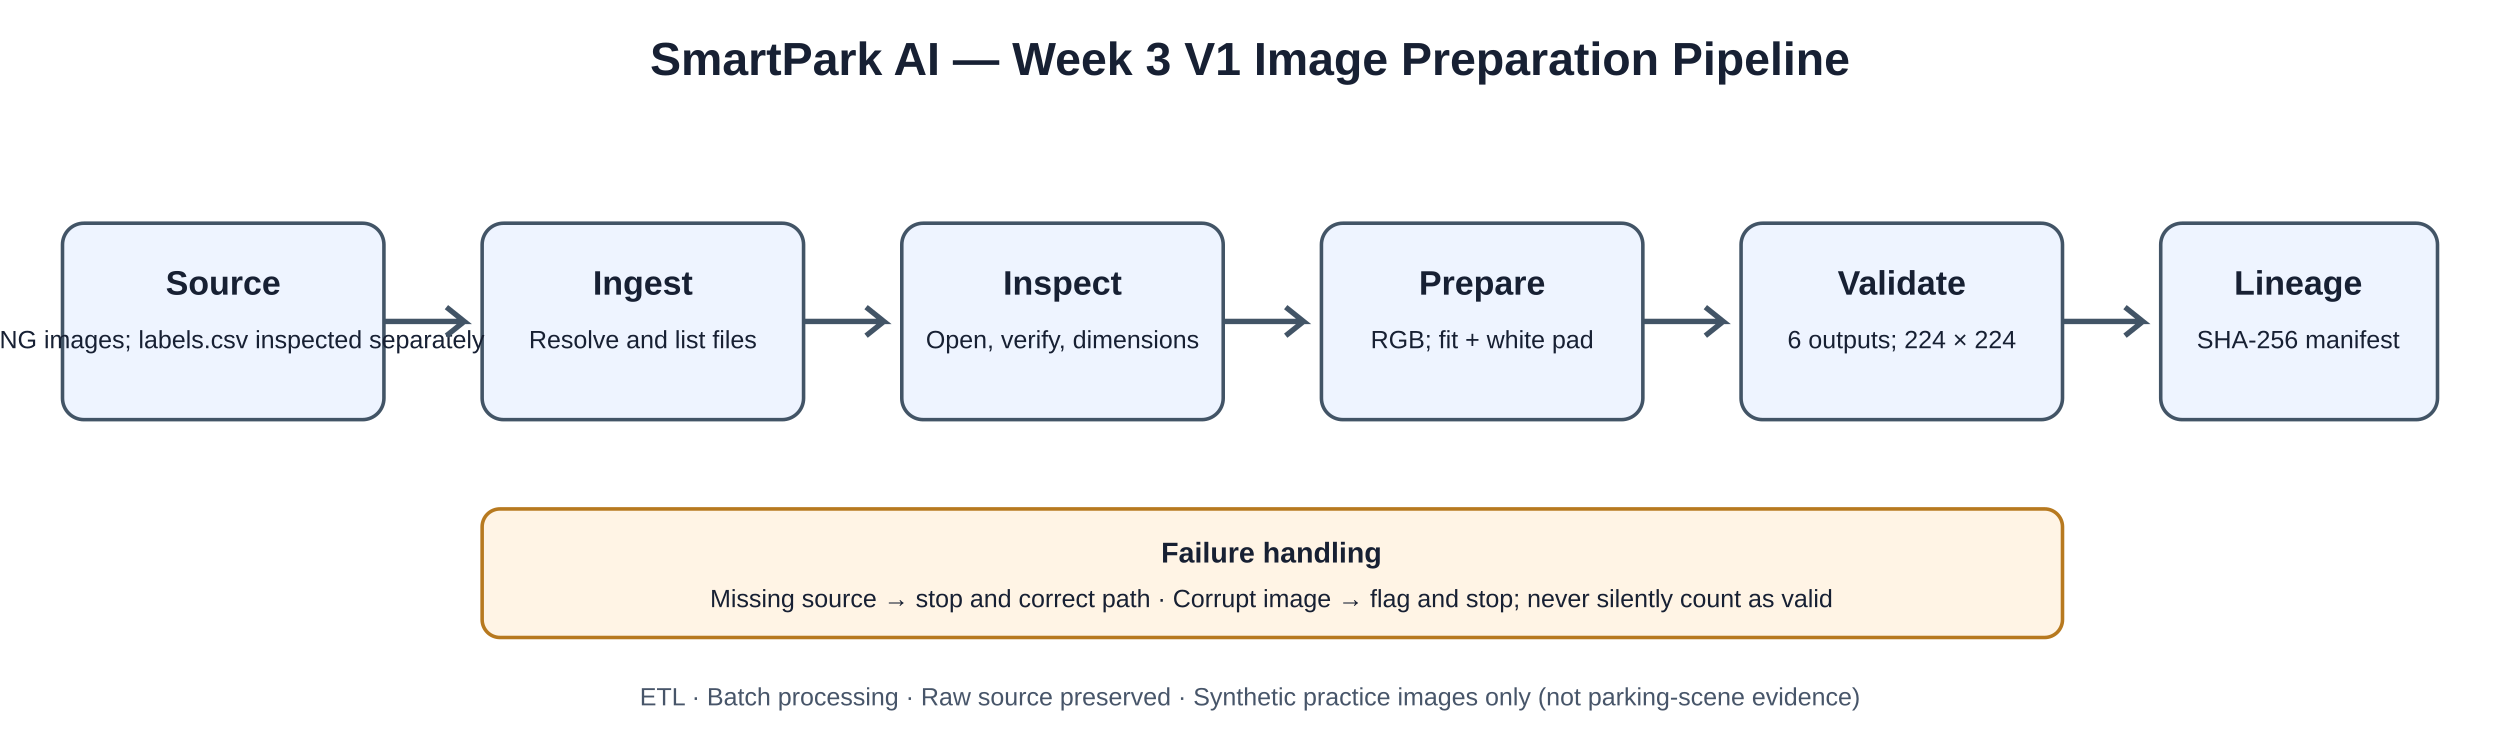
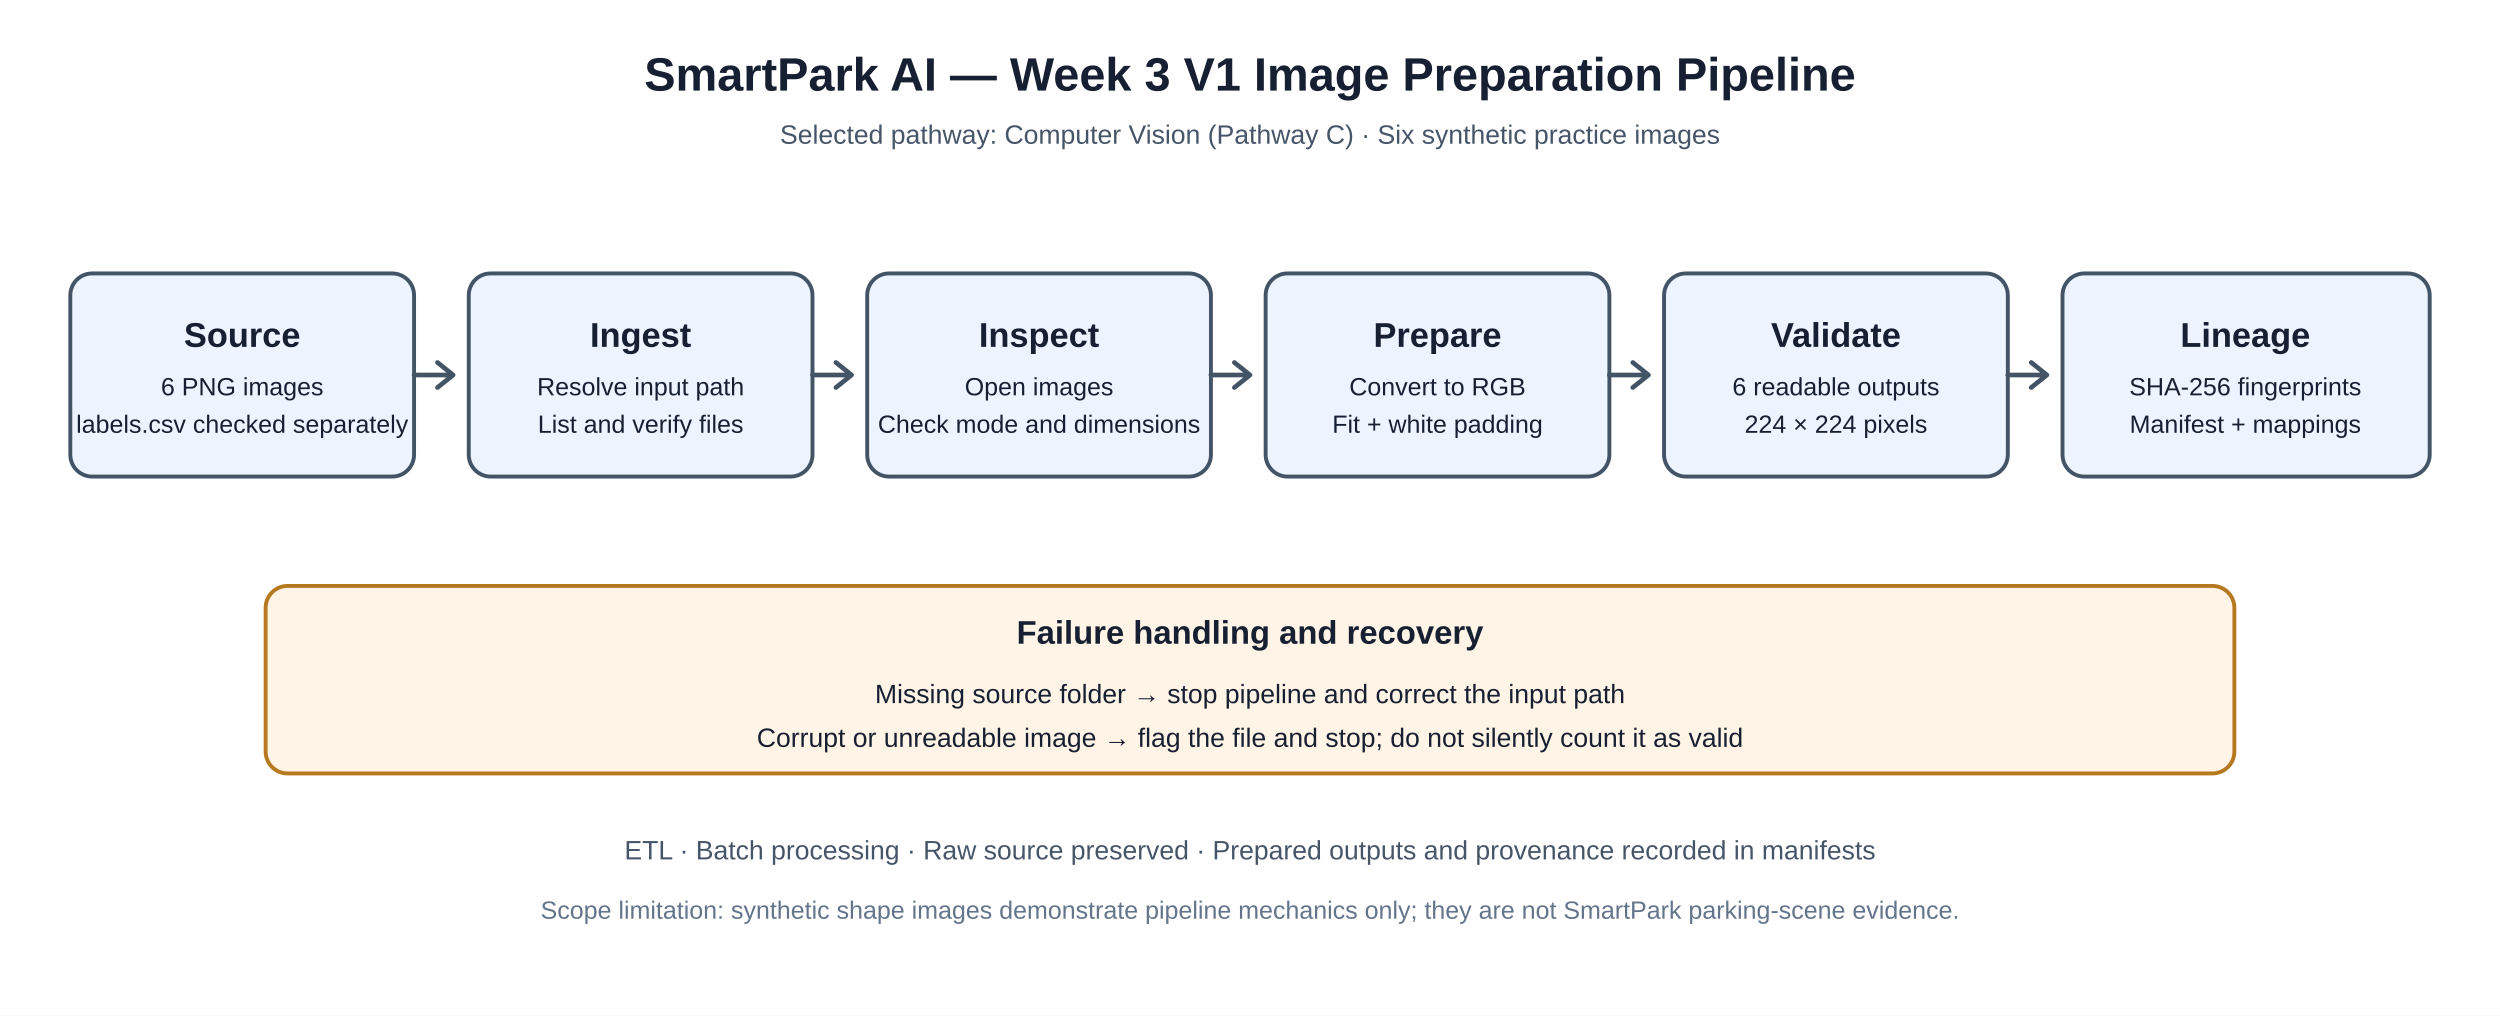
- <svg xmlns="http://www.w3.org/2000/svg" width="1400" height="420" viewBox="0 0 1400 420">
-   <rect width="1400" height="420" fill="#ffffff" />
+ <svg xmlns="http://www.w3.org/2000/svg" width="1600" height="650" viewBox="0 0 1600 650">
+   <rect width="1600" height="650" fill="#ffffff" />
  <g font-family="Arial,sans-serif" fill="#172033" text-anchor="middle">
-     <text x="700" y="42" font-size="26" font-weight="bold">SmartPark AI — Week 3 V1 Image Preparation Pipeline</text>
-     <g stroke="#425466" stroke-width="2" fill="#eef4ff">
-       <rect x="35" y="125" width="180" height="110" rx="12" />
-       <rect x="270" y="125" width="180" height="110" rx="12" />
-       <rect x="505" y="125" width="180" height="110" rx="12" />
-       <rect x="740" y="125" width="180" height="110" rx="12" />
-       <rect x="975" y="125" width="180" height="110" rx="12" />
-       <rect x="1210" y="125" width="155" height="110" rx="12" />
+     <text x="800" y="58" font-size="30" font-weight="bold">SmartPark AI — Week 3 V1 Image Preparation Pipeline</text>
+     <text x="800" y="92" font-size="17" fill="#475569">Selected pathway: Computer Vision (Pathway C) · Six synthetic practice images</text>
+     <g stroke="#425466" stroke-width="2.5" fill="#eef4ff">
+       <rect x="45" y="175" width="220" height="130" rx="14" />
+       <rect x="300" y="175" width="220" height="130" rx="14" />
+       <rect x="555" y="175" width="220" height="130" rx="14" />
+       <rect x="810" y="175" width="220" height="130" rx="14" />
+       <rect x="1065" y="175" width="220" height="130" rx="14" />
+       <rect x="1320" y="175" width="235" height="130" rx="14" />
    </g>
-     <g font-size="19" font-weight="bold">
-       <text x="125" y="165">Source</text>
-       <text x="125" y="195" font-size="14" font-weight="normal">6 PNG images; labels.csv inspected separately</text>
-       <text x="360" y="165">Ingest</text>
-       <text x="360" y="195" font-size="14" font-weight="normal">Resolve and list files</text>
-       <text x="595" y="165">Inspect</text>
-       <text x="595" y="195" font-size="14" font-weight="normal">Open, verify, dimensions</text>
-       <text x="830" y="165">Prepare</text>
-       <text x="830" y="195" font-size="14" font-weight="normal">RGB; fit + white pad</text>
-       <text x="1065" y="165">Validate</text>
-       <text x="1065" y="195" font-size="14" font-weight="normal">6 outputs; 224 × 224</text>
-       <text x="1287" y="165">Lineage</text>
-       <text x="1287" y="195" font-size="14" font-weight="normal">SHA-256 manifest</text>
+     <g font-size="22" font-weight="bold">
+       <text x="155" y="222">Source</text>
+       <text x="410" y="222">Ingest</text>
+       <text x="665" y="222">Inspect</text>
+       <text x="920" y="222">Prepare</text>
+       <text x="1175" y="222">Validate</text>
+       <text x="1437" y="222">Lineage</text>
    </g>
-     <g stroke="#425466" stroke-width="3" fill="none">
-       <path d="M215 180 H260 l-10 -8 m10 8 l-10 8" />
-       <path d="M450 180 H495 l-10 -8 m10 8 l-10 8" />
-       <path d="M685 180 H730 l-10 -8 m10 8 l-10 8" />
-       <path d="M920 180 H965 l-10 -8 m10 8 l-10 8" />
-       <path d="M1155 180 H1200 l-10 -8 m10 8 l-10 8" />
+     <g font-size="16">
+       <text x="155" y="253">6 PNG images</text>
+       <text x="155" y="277">labels.csv checked separately</text>
+       <text x="410" y="253">Resolve input path</text>
+       <text x="410" y="277">List and verify files</text>
+       <text x="665" y="253">Open images</text>
+       <text x="665" y="277">Check mode and dimensions</text>
+       <text x="920" y="253">Convert to RGB</text>
+       <text x="920" y="277">Fit + white padding</text>
+       <text x="1175" y="253">6 readable outputs</text>
+       <text x="1175" y="277">224 × 224 pixels</text>
+       <text x="1437" y="253">SHA-256 fingerprints</text>
+       <text x="1437" y="277">Manifest + mappings</text>
    </g>
-     <rect x="270" y="285" width="885" height="72" rx="10" fill="#fff4e5" stroke="#b7791f" stroke-width="2" />
-     <text x="712" y="315" font-size="16" font-weight="bold">Failure handling</text>
-     <text x="712" y="340" font-size="14">Missing source → stop and correct path · Corrupt image → flag and stop; never silently count as valid</text>
-     <text x="700" y="395" font-size="14" fill="#475569">ETL · Batch processing · Raw source preserved · Synthetic practice images only (not parking-scene evidence)</text>
+     <g stroke="#425466" stroke-width="3" fill="none" stroke-linecap="round" stroke-linejoin="round">
+       <path d="M265 240 H290 l-10 -8 m10 8 l-10 8" />
+       <path d="M520 240 H545 l-10 -8 m10 8 l-10 8" />
+       <path d="M775 240 H800 l-10 -8 m10 8 l-10 8" />
+       <path d="M1030 240 H1055 l-10 -8 m10 8 l-10 8" />
+       <path d="M1285 240 H1310 l-10 -8 m10 8 l-10 8" />
+     </g>
+     <rect x="170" y="375" width="1260" height="120" rx="14" fill="#fff4e5" stroke="#b7791f" stroke-width="2.5" />
+     <text x="800" y="412" font-size="21" font-weight="bold">Failure handling and recovery</text>
+     <text x="800" y="450" font-size="17">Missing source folder → stop pipeline and correct the input path</text>
+     <text x="800" y="478" font-size="17">Corrupt or unreadable image → flag the file and stop; do not silently count it as valid</text>
+     <text x="800" y="550" font-size="17" fill="#475569">ETL · Batch processing · Raw source preserved · Prepared outputs and provenance recorded in manifests</text>
+     <text x="800" y="588" font-size="16" fill="#64748b">Scope limitation: synthetic shape images demonstrate pipeline mechanics only; they are not SmartPark parking-scene evidence.</text>
  </g>
</svg>
